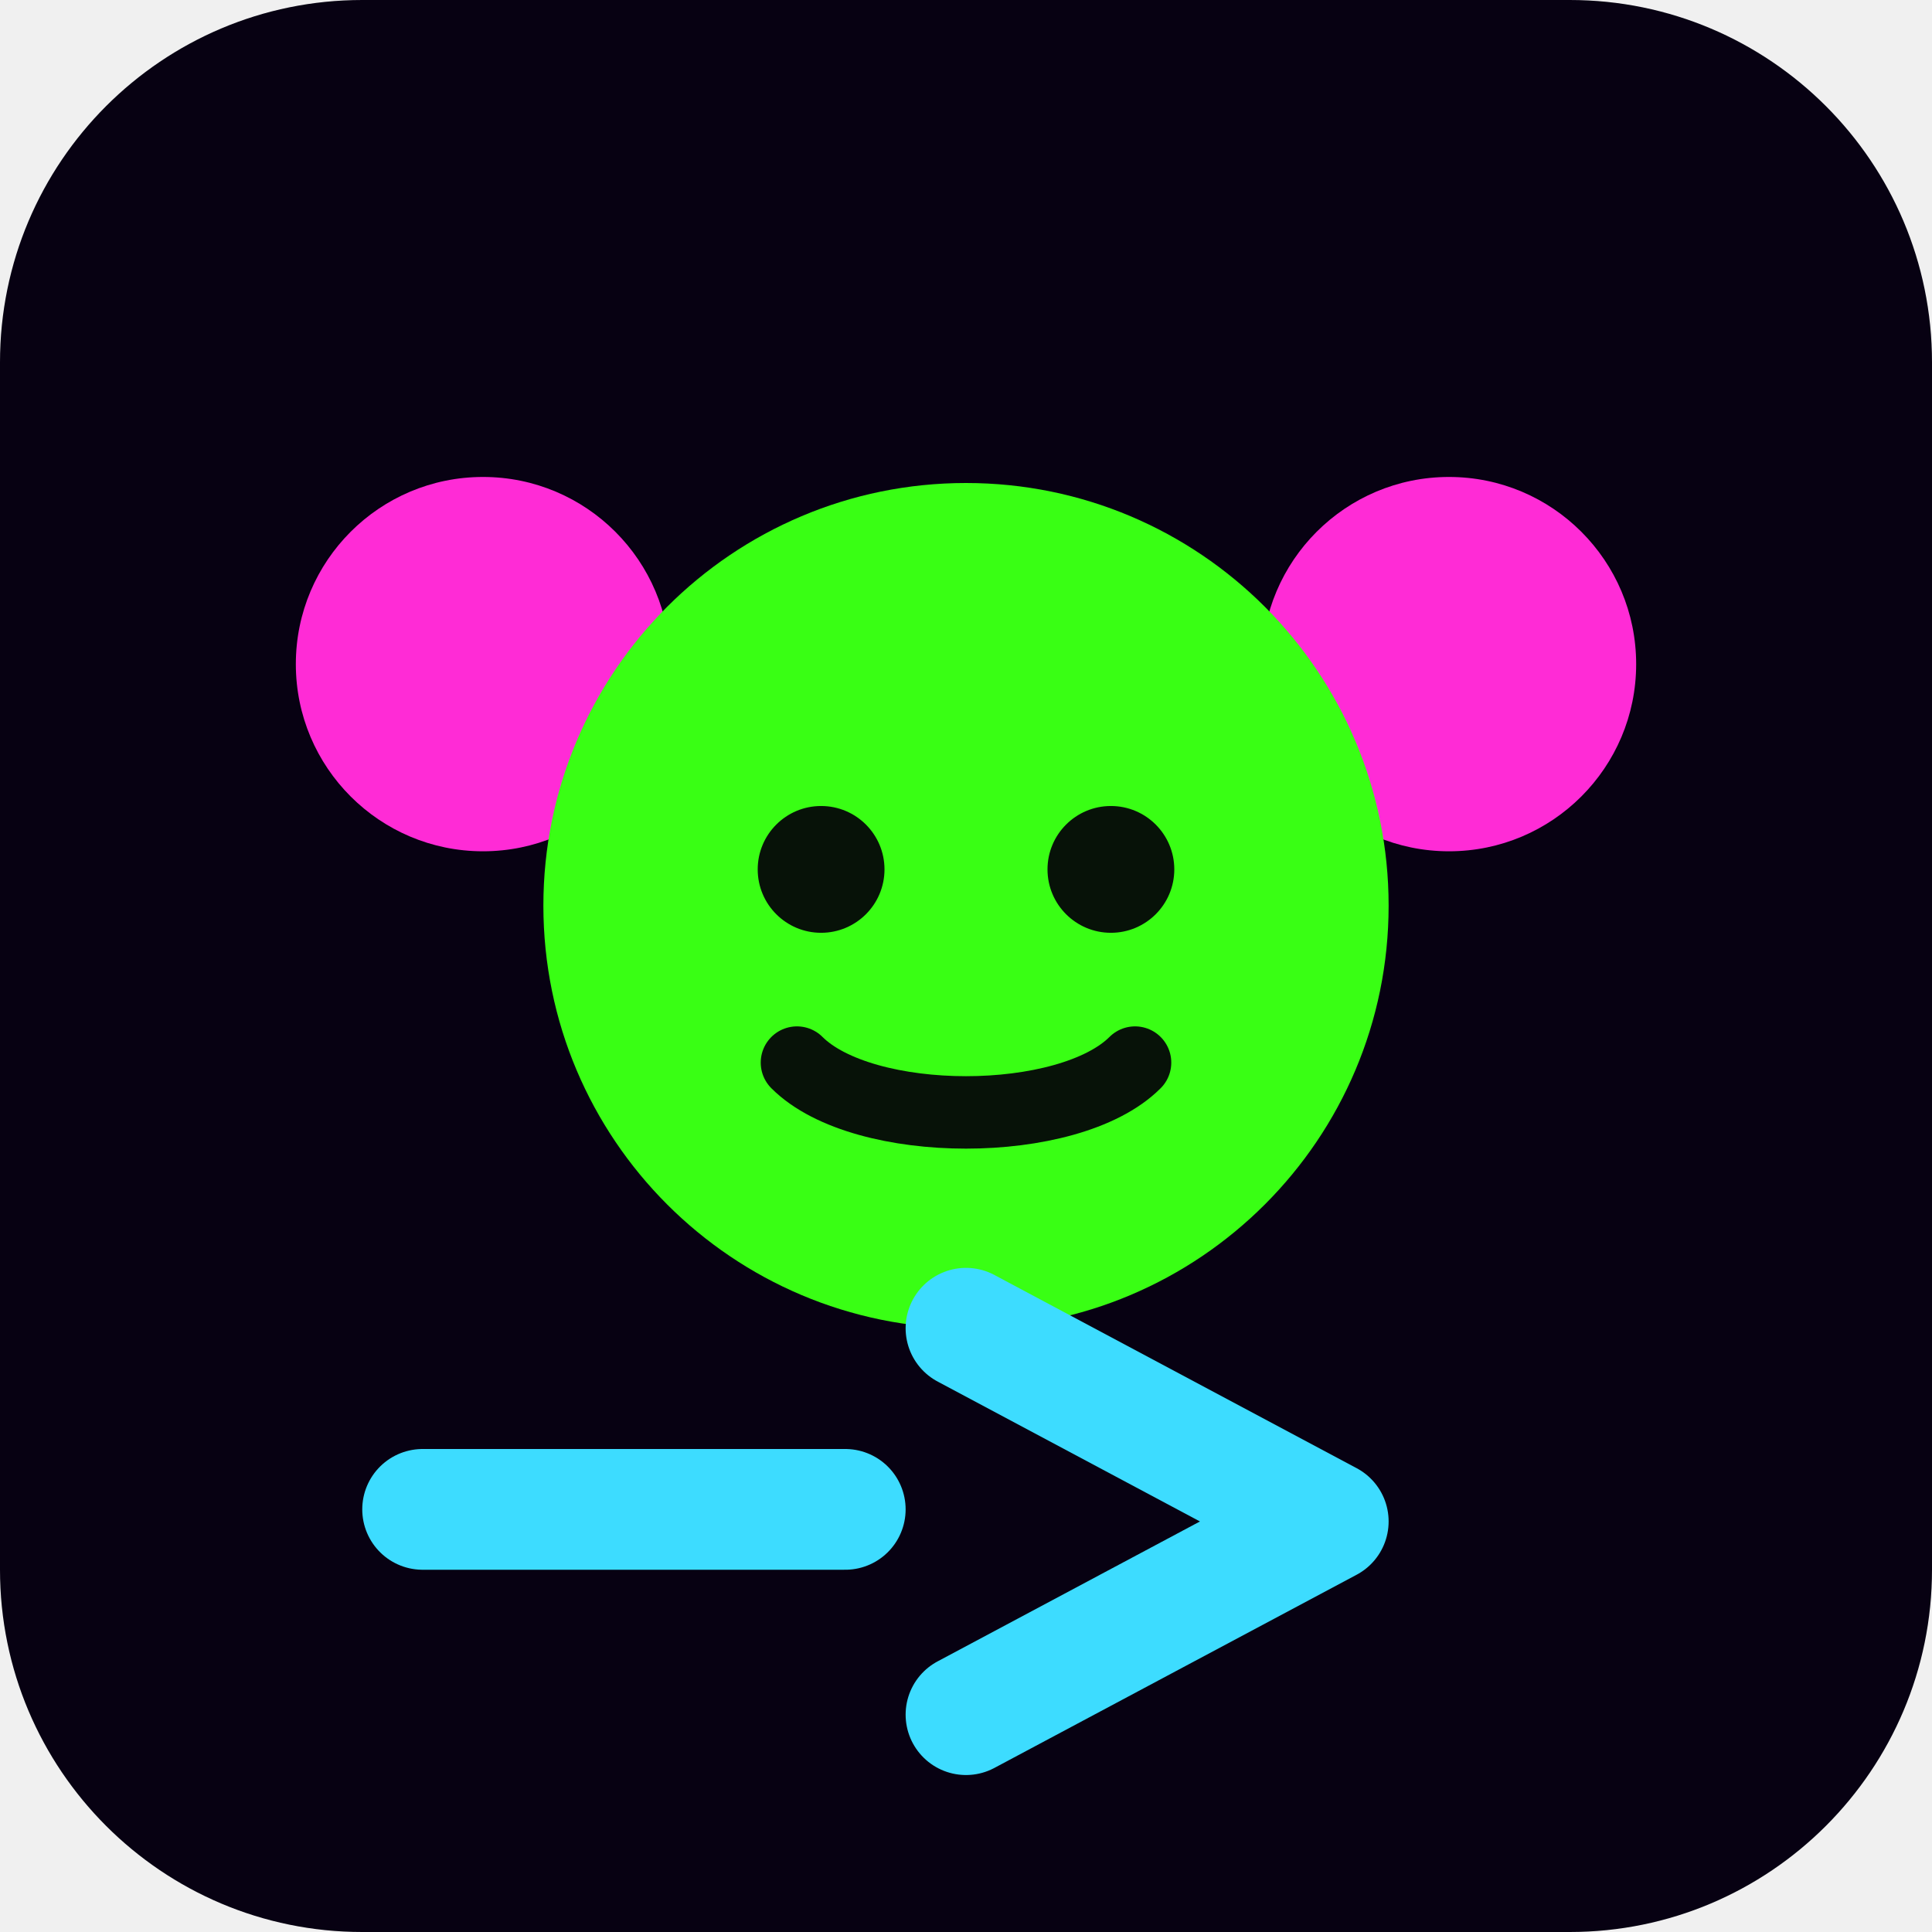
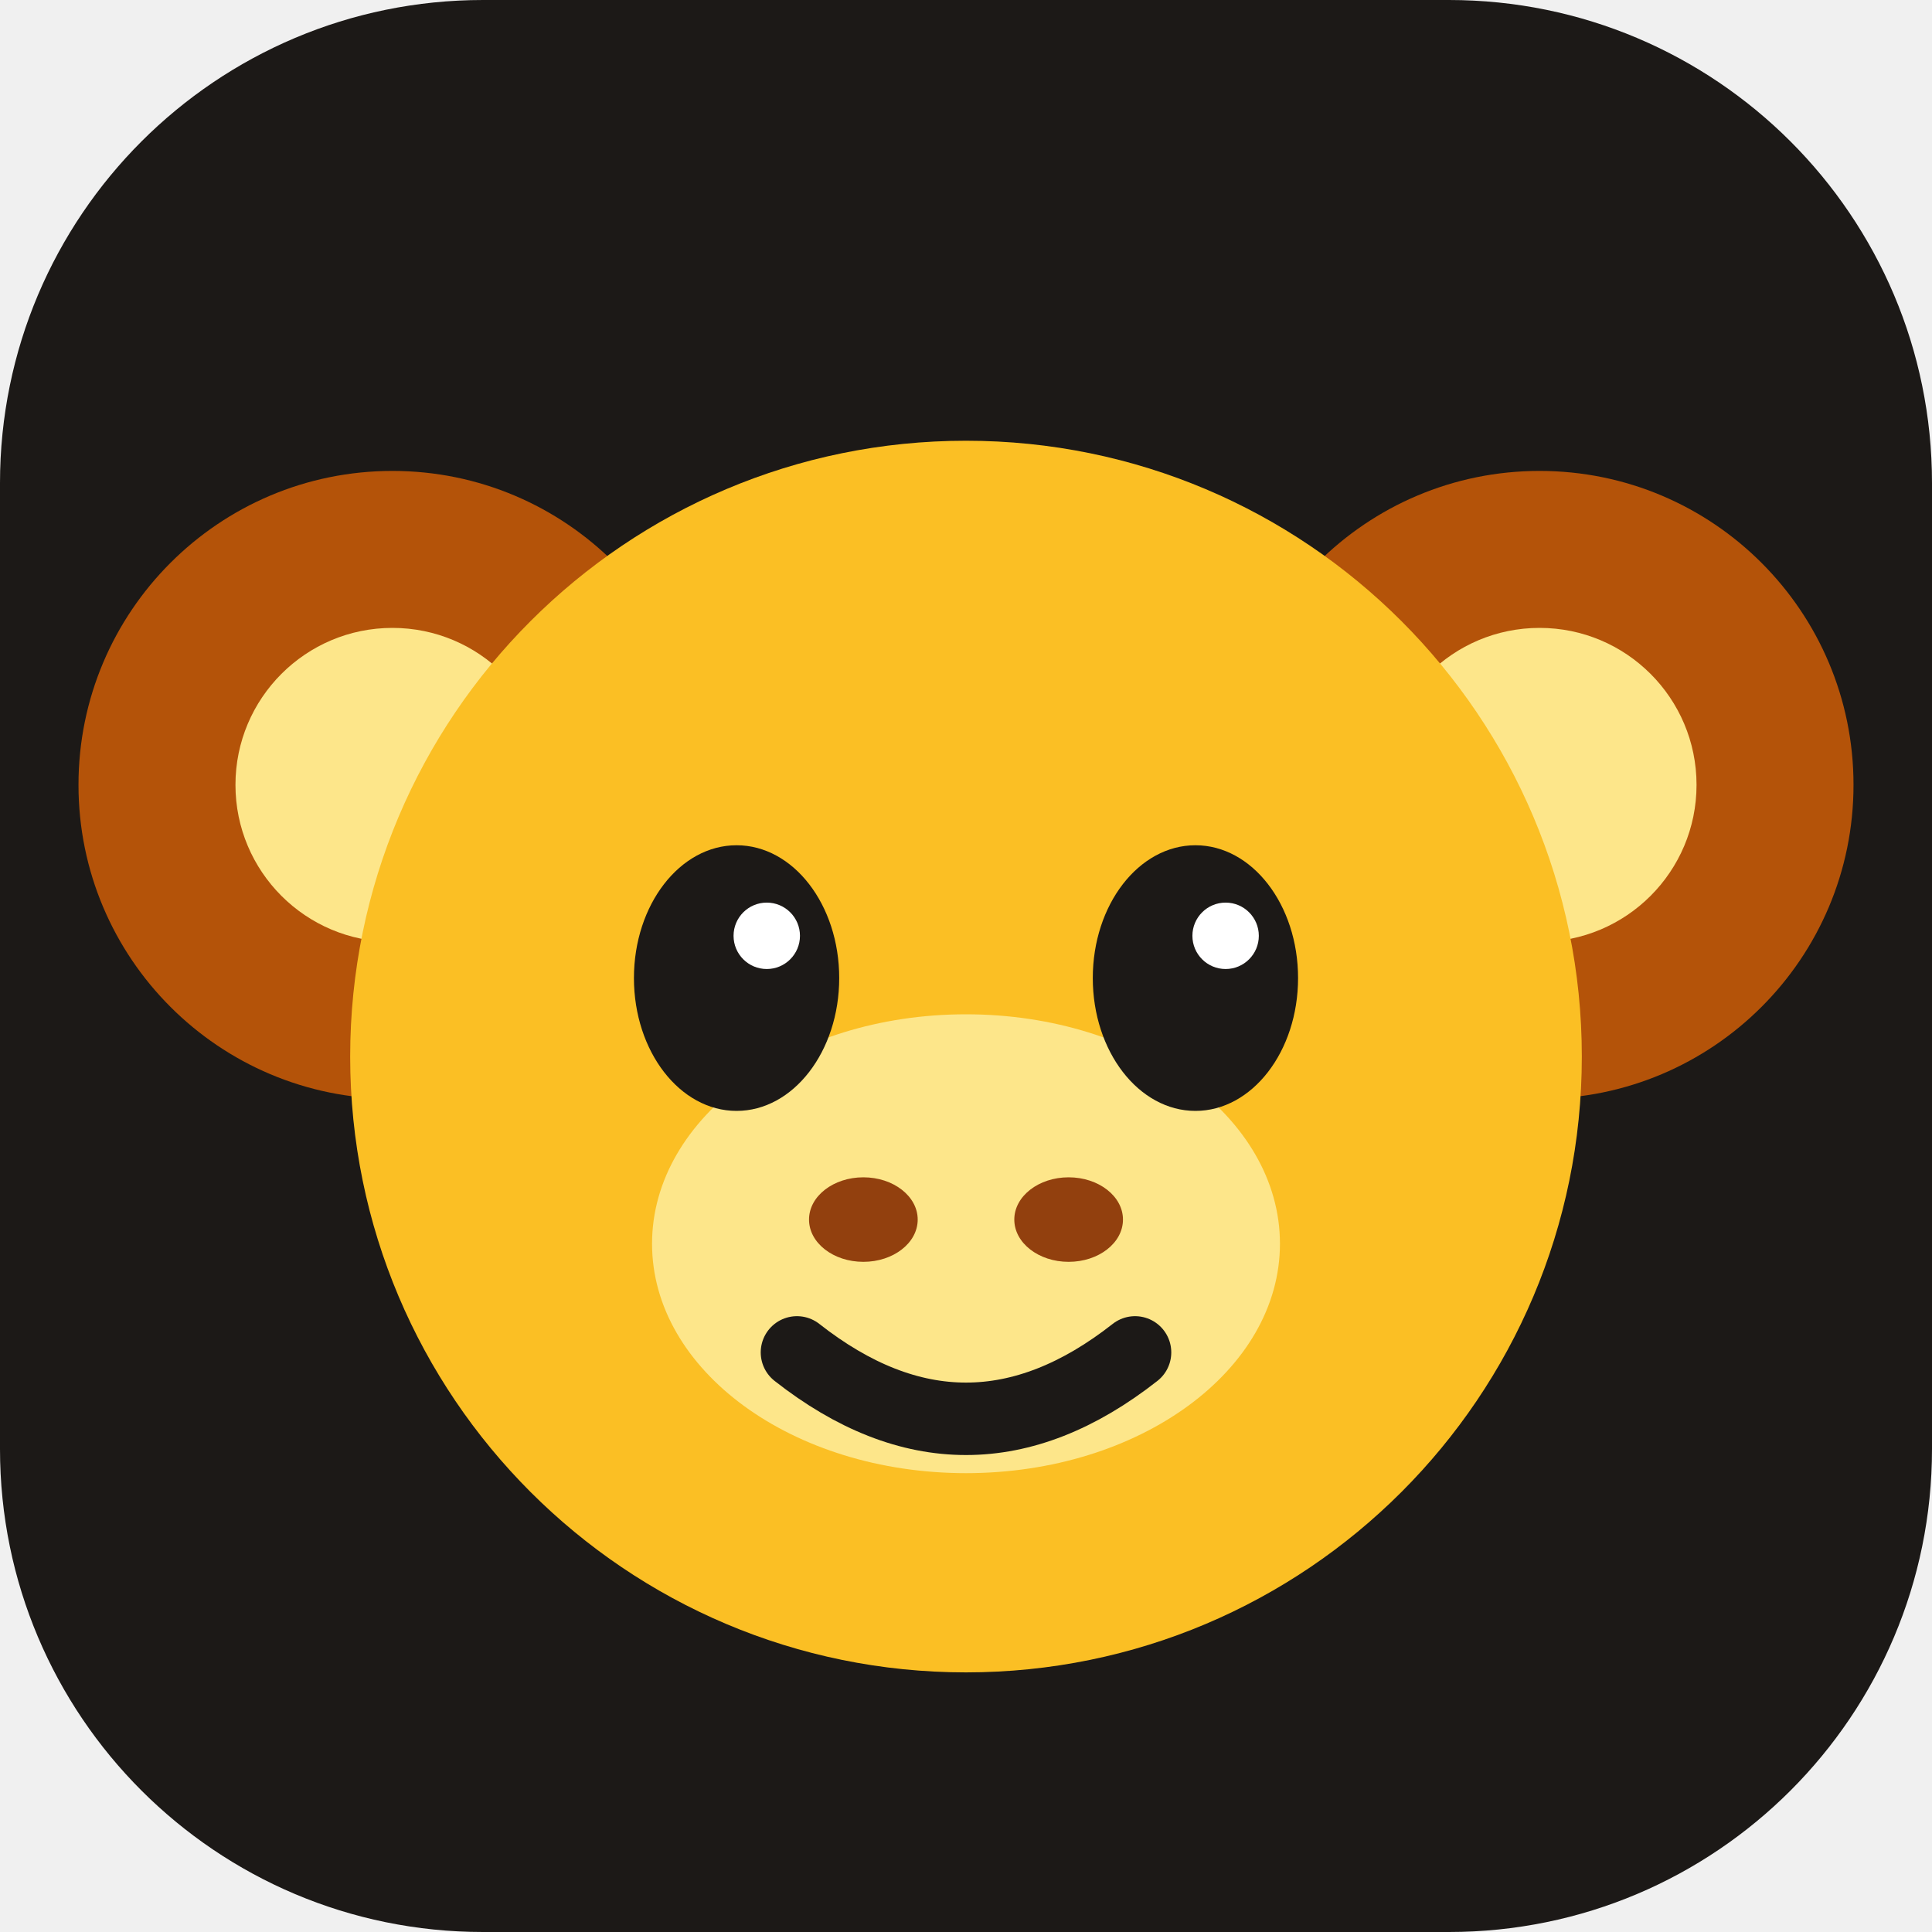
<svg xmlns="http://www.w3.org/2000/svg" viewBox="0 0 32 32">
-   <rect width="32" height="32" rx="6" fill="#070112" />
-   <circle cx="8" cy="11" r="3.1" fill="#ff2bd6" />
-   <circle cx="24" cy="11" r="3.1" fill="#ff2bd6" />
-   <circle cx="16" cy="15" r="7" fill="#39ff14" />
-   <circle cx="13.6" cy="14.4" r="1.05" fill="#071208" />
-   <circle cx="18.4" cy="14.4" r="1.05" fill="#071208" />
-   <path d="M13.2 17.6c1.1 1.1 4.5 1.1 5.6 0" stroke="#071208" stroke-width="1.2" fill="none" stroke-linecap="round" />
-   <path d="M7 25h7" stroke="#3ddcff" stroke-width="2" stroke-linecap="round" />
-   <path d="M16 22l6 3.2-6 3.2" stroke="#3ddcff" stroke-width="2" fill="none" stroke-linejoin="round" stroke-linecap="round" />
+   <rect width="32" height="32" rx="8" fill="#1c1917" />
+   <circle cx="6.5" cy="13" r="5.2" fill="#b45309" />
+   <circle cx="25.5" cy="13" r="5.2" fill="#b45309" />
+   <circle cx="6.5" cy="13" r="2.6" fill="#fde68a" />
+   <circle cx="25.5" cy="13" r="2.6" fill="#fde68a" />
+   <circle cx="16" cy="17.5" r="10.2" fill="#fbbf24" />
+   <ellipse cx="16" cy="20.6" rx="5.2" ry="3.8" fill="#fde68a" />
+   <ellipse cx="12.2" cy="16.2" rx="1.7" ry="2.2" fill="#1c1917" />
+   <ellipse cx="19.8" cy="16.2" rx="1.7" ry="2.2" fill="#1c1917" />
+   <circle cx="12.7" cy="15.5" r="0.55" fill="#fff" />
+   <circle cx="20.3" cy="15.5" r="0.55" fill="#fff" />
+   <ellipse cx="14.3" cy="20.2" rx="0.9" ry="0.7" fill="#92400e" />
+   <ellipse cx="17.7" cy="20.2" rx="0.9" ry="0.7" fill="#92400e" />
+   <path d="M13.2 22.4 Q16 24.6 18.8 22.4" fill="none" stroke="#1c1917" stroke-width="1.2" stroke-linecap="round" />
</svg>
